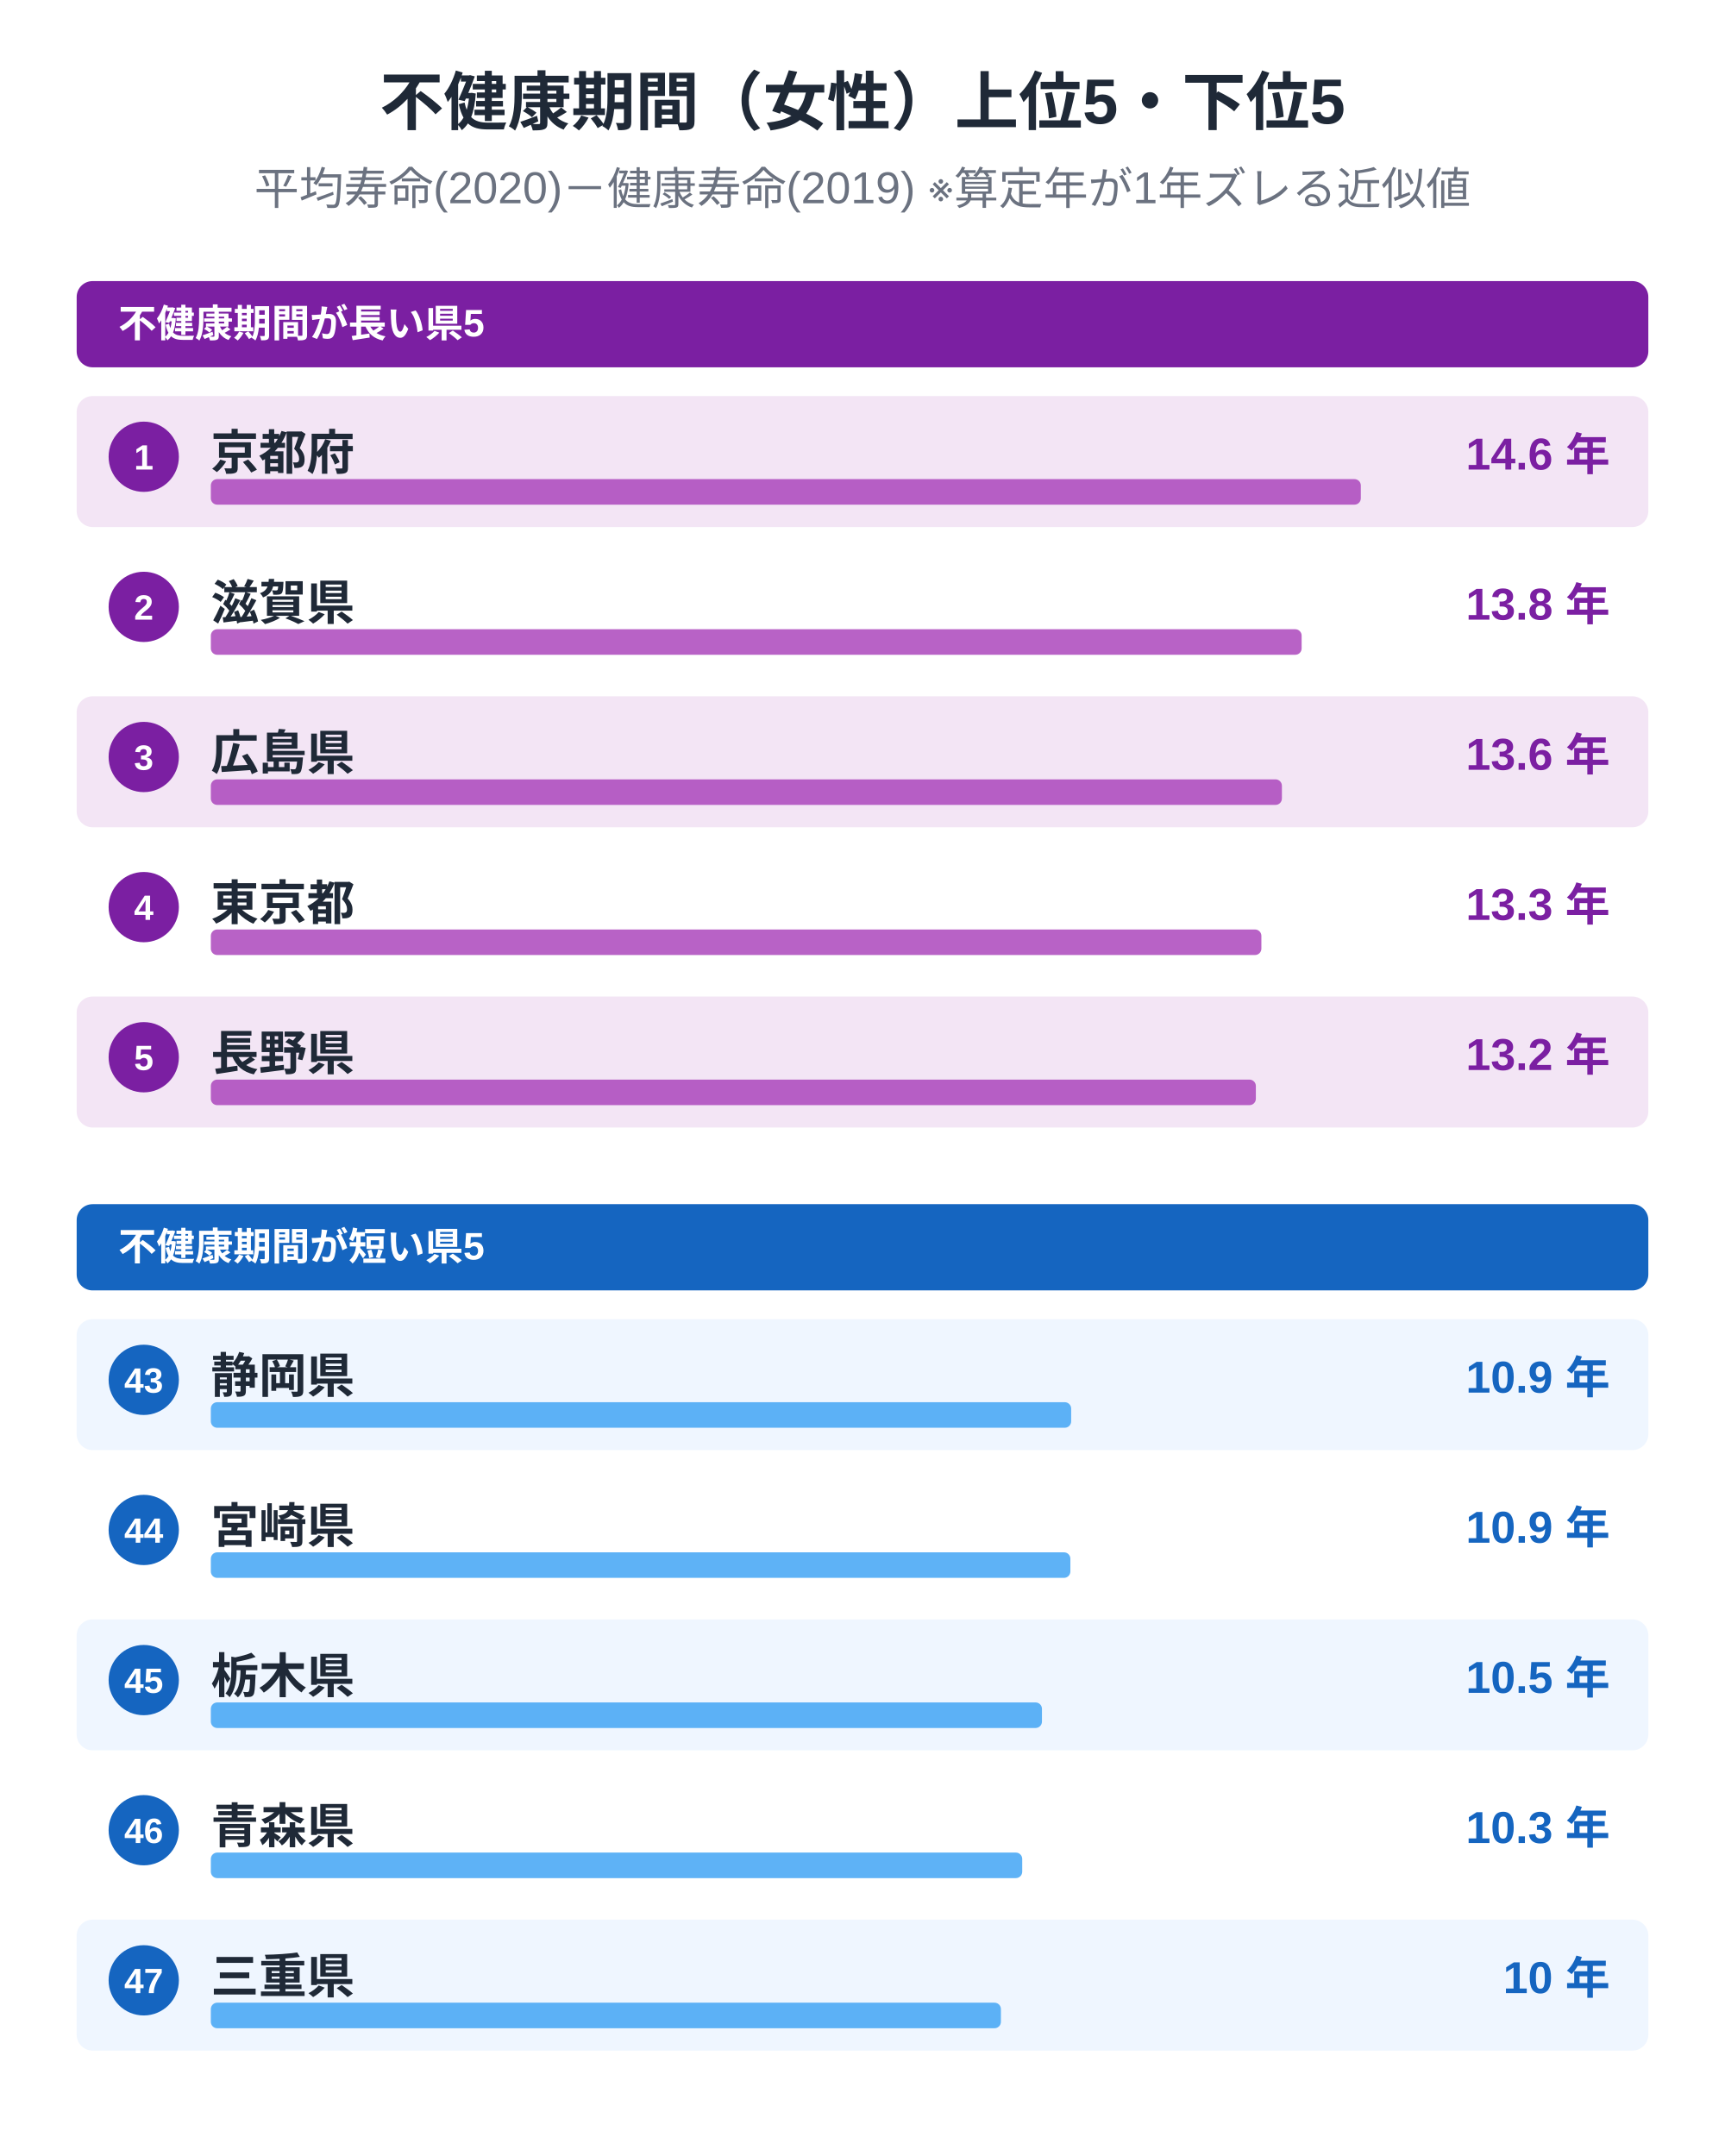
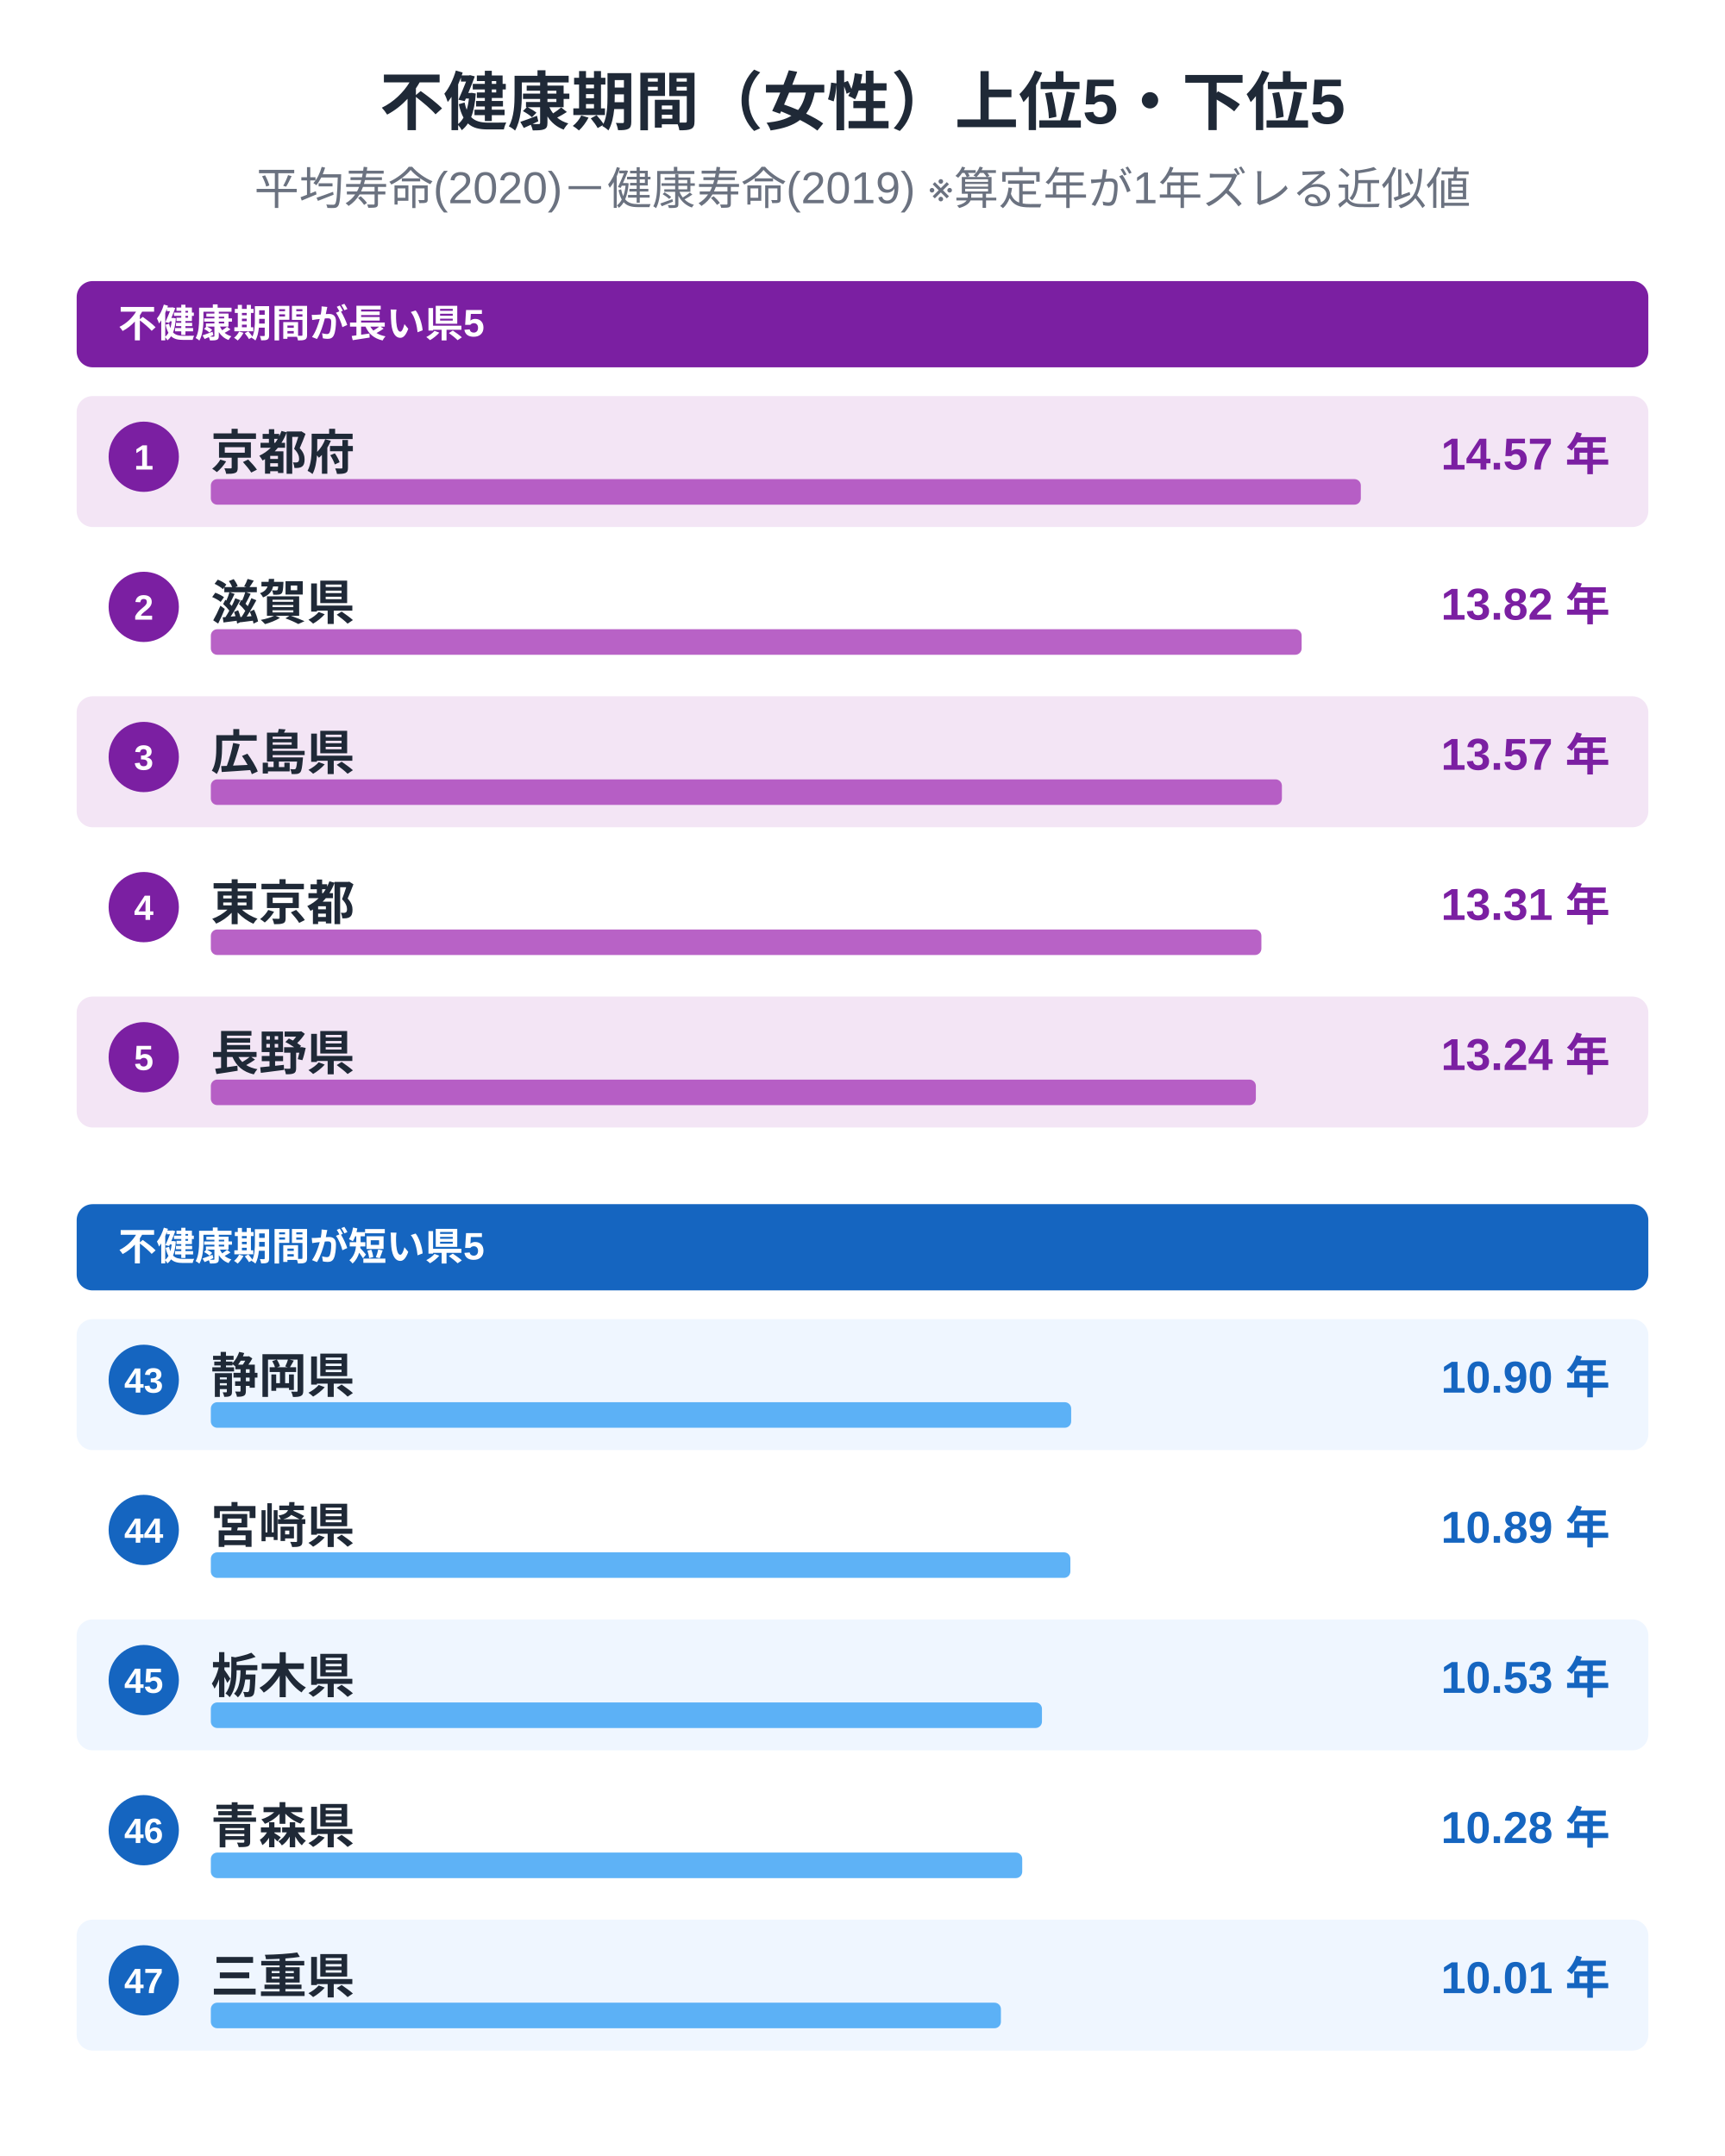
<svg xmlns="http://www.w3.org/2000/svg" width="1080" height="1350" viewBox="0 0 1080 1350" font-family="'Helvetica Neue', Arial, 'Hiragino Kaku Gothic ProN', sans-serif" role="img" aria-label="不健康期間（女性）上位5・下位5">
  <style>
    .svg-bg{fill:#ffffff}
    .svg-plot{fill:#f9fafb}
    .svg-plot-border{stroke:#d1d5db}
    .svg-title{fill:#1f2937}
    .svg-axis{fill:#374151}
    .svg-tick{fill:#6b7280}
    .svg-grid{stroke:#e5e7eb}
    @media (prefers-color-scheme:dark){
    .svg-bg{fill:#0f172a}
    .svg-plot{fill:#1e293b}
    .svg-plot-border{stroke:#334155}
    .svg-title{fill:#e2e8f0}
    .svg-axis{fill:#cbd5e1}
    .svg-tick{fill:#94a3b8}
    .svg-grid{stroke:#334155}
    }
  </style>
  <rect width="1080" height="1350" class="svg-bg" />
  <text x="540" y="78" text-anchor="middle" font-size="40" font-weight="bold" class="svg-title">不健康期間（女性）上位5・下位5</text>
  <text x="540" y="128" text-anchor="middle" font-size="28" class="svg-tick">平均寿命(2020)－健康寿命(2019) ※算定年が1年ズレる近似値</text>
  <rect x="48" y="176" width="984" height="54" rx="10" fill="#7b1fa2" />
  <text x="74" y="211" font-size="24" font-weight="bold" fill="#ffffff">不健康期間が長い県5</text>
  <rect x="48" y="248" width="984" height="82" rx="10" fill="#f3e5f5" />
  <circle cx="90" cy="286" r="22" fill="#7b1fa2" />
  <text x="90" y="294" text-anchor="middle" font-size="22" font-weight="bold" fill="#ffffff">1</text>
  <text x="132" y="294" font-size="30" font-weight="bold" fill="#1f2937">京都府</text>
-   <text x="1008" y="294" text-anchor="end" font-size="28" font-weight="700" fill="#7b1fa2">14.6 年</text>
+   <text x="1008" y="294" text-anchor="end" font-size="28" font-weight="700" fill="#7b1fa2">14.57 年</text>
  <rect x="132" y="300" width="720" height="16" rx="4" fill="#ab47bc" opacity="0.85" />
  <rect x="48" y="342" width="984" height="82" rx="10" fill="#ffffff" />
  <circle cx="90" cy="380" r="22" fill="#7b1fa2" />
  <text x="90" y="388" text-anchor="middle" font-size="22" font-weight="bold" fill="#ffffff">2</text>
  <text x="132" y="388" font-size="30" font-weight="bold" fill="#1f2937">滋賀県</text>
-   <text x="1008" y="388" text-anchor="end" font-size="28" font-weight="700" fill="#7b1fa2">13.8 年</text>
+   <text x="1008" y="388" text-anchor="end" font-size="28" font-weight="700" fill="#7b1fa2">13.82 年</text>
  <rect x="132" y="394" width="682.938" height="16" rx="4" fill="#ab47bc" opacity="0.85" />
  <rect x="48" y="436" width="984" height="82" rx="10" fill="#f3e5f5" />
  <circle cx="90" cy="474" r="22" fill="#7b1fa2" />
  <text x="90" y="482" text-anchor="middle" font-size="22" font-weight="bold" fill="#ffffff">3</text>
  <text x="132" y="482" font-size="30" font-weight="bold" fill="#1f2937">広島県</text>
-   <text x="1008" y="482" text-anchor="end" font-size="28" font-weight="700" fill="#7b1fa2">13.6 年</text>
+   <text x="1008" y="482" text-anchor="end" font-size="28" font-weight="700" fill="#7b1fa2">13.57 年</text>
  <rect x="132" y="488" width="670.583" height="16" rx="4" fill="#ab47bc" opacity="0.85" />
  <rect x="48" y="530" width="984" height="82" rx="10" fill="#ffffff" />
  <circle cx="90" cy="568" r="22" fill="#7b1fa2" />
  <text x="90" y="576" text-anchor="middle" font-size="22" font-weight="bold" fill="#ffffff">4</text>
  <text x="132" y="576" font-size="30" font-weight="bold" fill="#1f2937">東京都</text>
-   <text x="1008" y="576" text-anchor="end" font-size="28" font-weight="700" fill="#7b1fa2">13.3 年</text>
+   <text x="1008" y="576" text-anchor="end" font-size="28" font-weight="700" fill="#7b1fa2">13.31 年</text>
  <rect x="132" y="582" width="657.735" height="16" rx="4" fill="#ab47bc" opacity="0.85" />
  <rect x="48" y="624" width="984" height="82" rx="10" fill="#f3e5f5" />
  <circle cx="90" cy="662" r="22" fill="#7b1fa2" />
  <text x="90" y="670" text-anchor="middle" font-size="22" font-weight="bold" fill="#ffffff">5</text>
  <text x="132" y="670" font-size="30" font-weight="bold" fill="#1f2937">長野県</text>
-   <text x="1008" y="670" text-anchor="end" font-size="28" font-weight="700" fill="#7b1fa2">13.2 年</text>
+   <text x="1008" y="670" text-anchor="end" font-size="28" font-weight="700" fill="#7b1fa2">13.24 年</text>
  <rect x="132" y="676" width="654.276" height="16" rx="4" fill="#ab47bc" opacity="0.85" />
  <rect x="48" y="754" width="984" height="54" rx="10" fill="#1565c0" />
  <text x="74" y="789" font-size="24" font-weight="bold" fill="#ffffff">不健康期間が短い県5</text>
  <rect x="48" y="826" width="984" height="82" rx="10" fill="#eff6ff" />
  <circle cx="90" cy="864" r="22" fill="#1565c0" />
  <text x="90" y="872" text-anchor="middle" font-size="22" font-weight="bold" fill="#ffffff">43</text>
  <text x="132" y="872" font-size="30" font-weight="bold" fill="#1f2937">静岡県</text>
-   <text x="1008" y="872" text-anchor="end" font-size="28" font-weight="700" fill="#1565c0">10.9 年</text>
+   <text x="1008" y="872" text-anchor="end" font-size="28" font-weight="700" fill="#1565c0">10.90 年</text>
  <rect x="132" y="878" width="538.641" height="16" rx="4" fill="#42a5f5" opacity="0.85" />
  <rect x="48" y="920" width="984" height="82" rx="10" fill="#ffffff" />
  <circle cx="90" cy="958" r="22" fill="#1565c0" />
  <text x="90" y="966" text-anchor="middle" font-size="22" font-weight="bold" fill="#ffffff">44</text>
  <text x="132" y="966" font-size="30" font-weight="bold" fill="#1f2937">宮崎県</text>
-   <text x="1008" y="966" text-anchor="end" font-size="28" font-weight="700" fill="#1565c0">10.9 年</text>
+   <text x="1008" y="966" text-anchor="end" font-size="28" font-weight="700" fill="#1565c0">10.89 年</text>
  <rect x="132" y="972" width="538.147" height="16" rx="4" fill="#42a5f5" opacity="0.85" />
  <rect x="48" y="1014" width="984" height="82" rx="10" fill="#eff6ff" />
  <circle cx="90" cy="1052" r="22" fill="#1565c0" />
  <text x="90" y="1060" text-anchor="middle" font-size="22" font-weight="bold" fill="#ffffff">45</text>
  <text x="132" y="1060" font-size="30" font-weight="bold" fill="#1f2937">栃木県</text>
-   <text x="1008" y="1060" text-anchor="end" font-size="28" font-weight="700" fill="#1565c0">10.5 年</text>
+   <text x="1008" y="1060" text-anchor="end" font-size="28" font-weight="700" fill="#1565c0">10.53 年</text>
  <rect x="132" y="1066" width="520.357" height="16" rx="4" fill="#42a5f5" opacity="0.85" />
  <rect x="48" y="1108" width="984" height="82" rx="10" fill="#ffffff" />
  <circle cx="90" cy="1146" r="22" fill="#1565c0" />
  <text x="90" y="1154" text-anchor="middle" font-size="22" font-weight="bold" fill="#ffffff">46</text>
  <text x="132" y="1154" font-size="30" font-weight="bold" fill="#1f2937">青森県</text>
-   <text x="1008" y="1154" text-anchor="end" font-size="28" font-weight="700" fill="#1565c0">10.3 年</text>
+   <text x="1008" y="1154" text-anchor="end" font-size="28" font-weight="700" fill="#1565c0">10.28 年</text>
  <rect x="132" y="1160" width="508.003" height="16" rx="4" fill="#42a5f5" opacity="0.85" />
  <rect x="48" y="1202" width="984" height="82" rx="10" fill="#eff6ff" />
  <circle cx="90" cy="1240" r="22" fill="#1565c0" />
  <text x="90" y="1248" text-anchor="middle" font-size="22" font-weight="bold" fill="#ffffff">47</text>
  <text x="132" y="1248" font-size="30" font-weight="bold" fill="#1f2937">三重県</text>
-   <text x="1008" y="1248" text-anchor="end" font-size="28" font-weight="700" fill="#1565c0">10 年</text>
+   <text x="1008" y="1248" text-anchor="end" font-size="28" font-weight="700" fill="#1565c0">10.01 年</text>
  <rect x="132" y="1254" width="494.66" height="16" rx="4" fill="#42a5f5" opacity="0.85" />
</svg>
